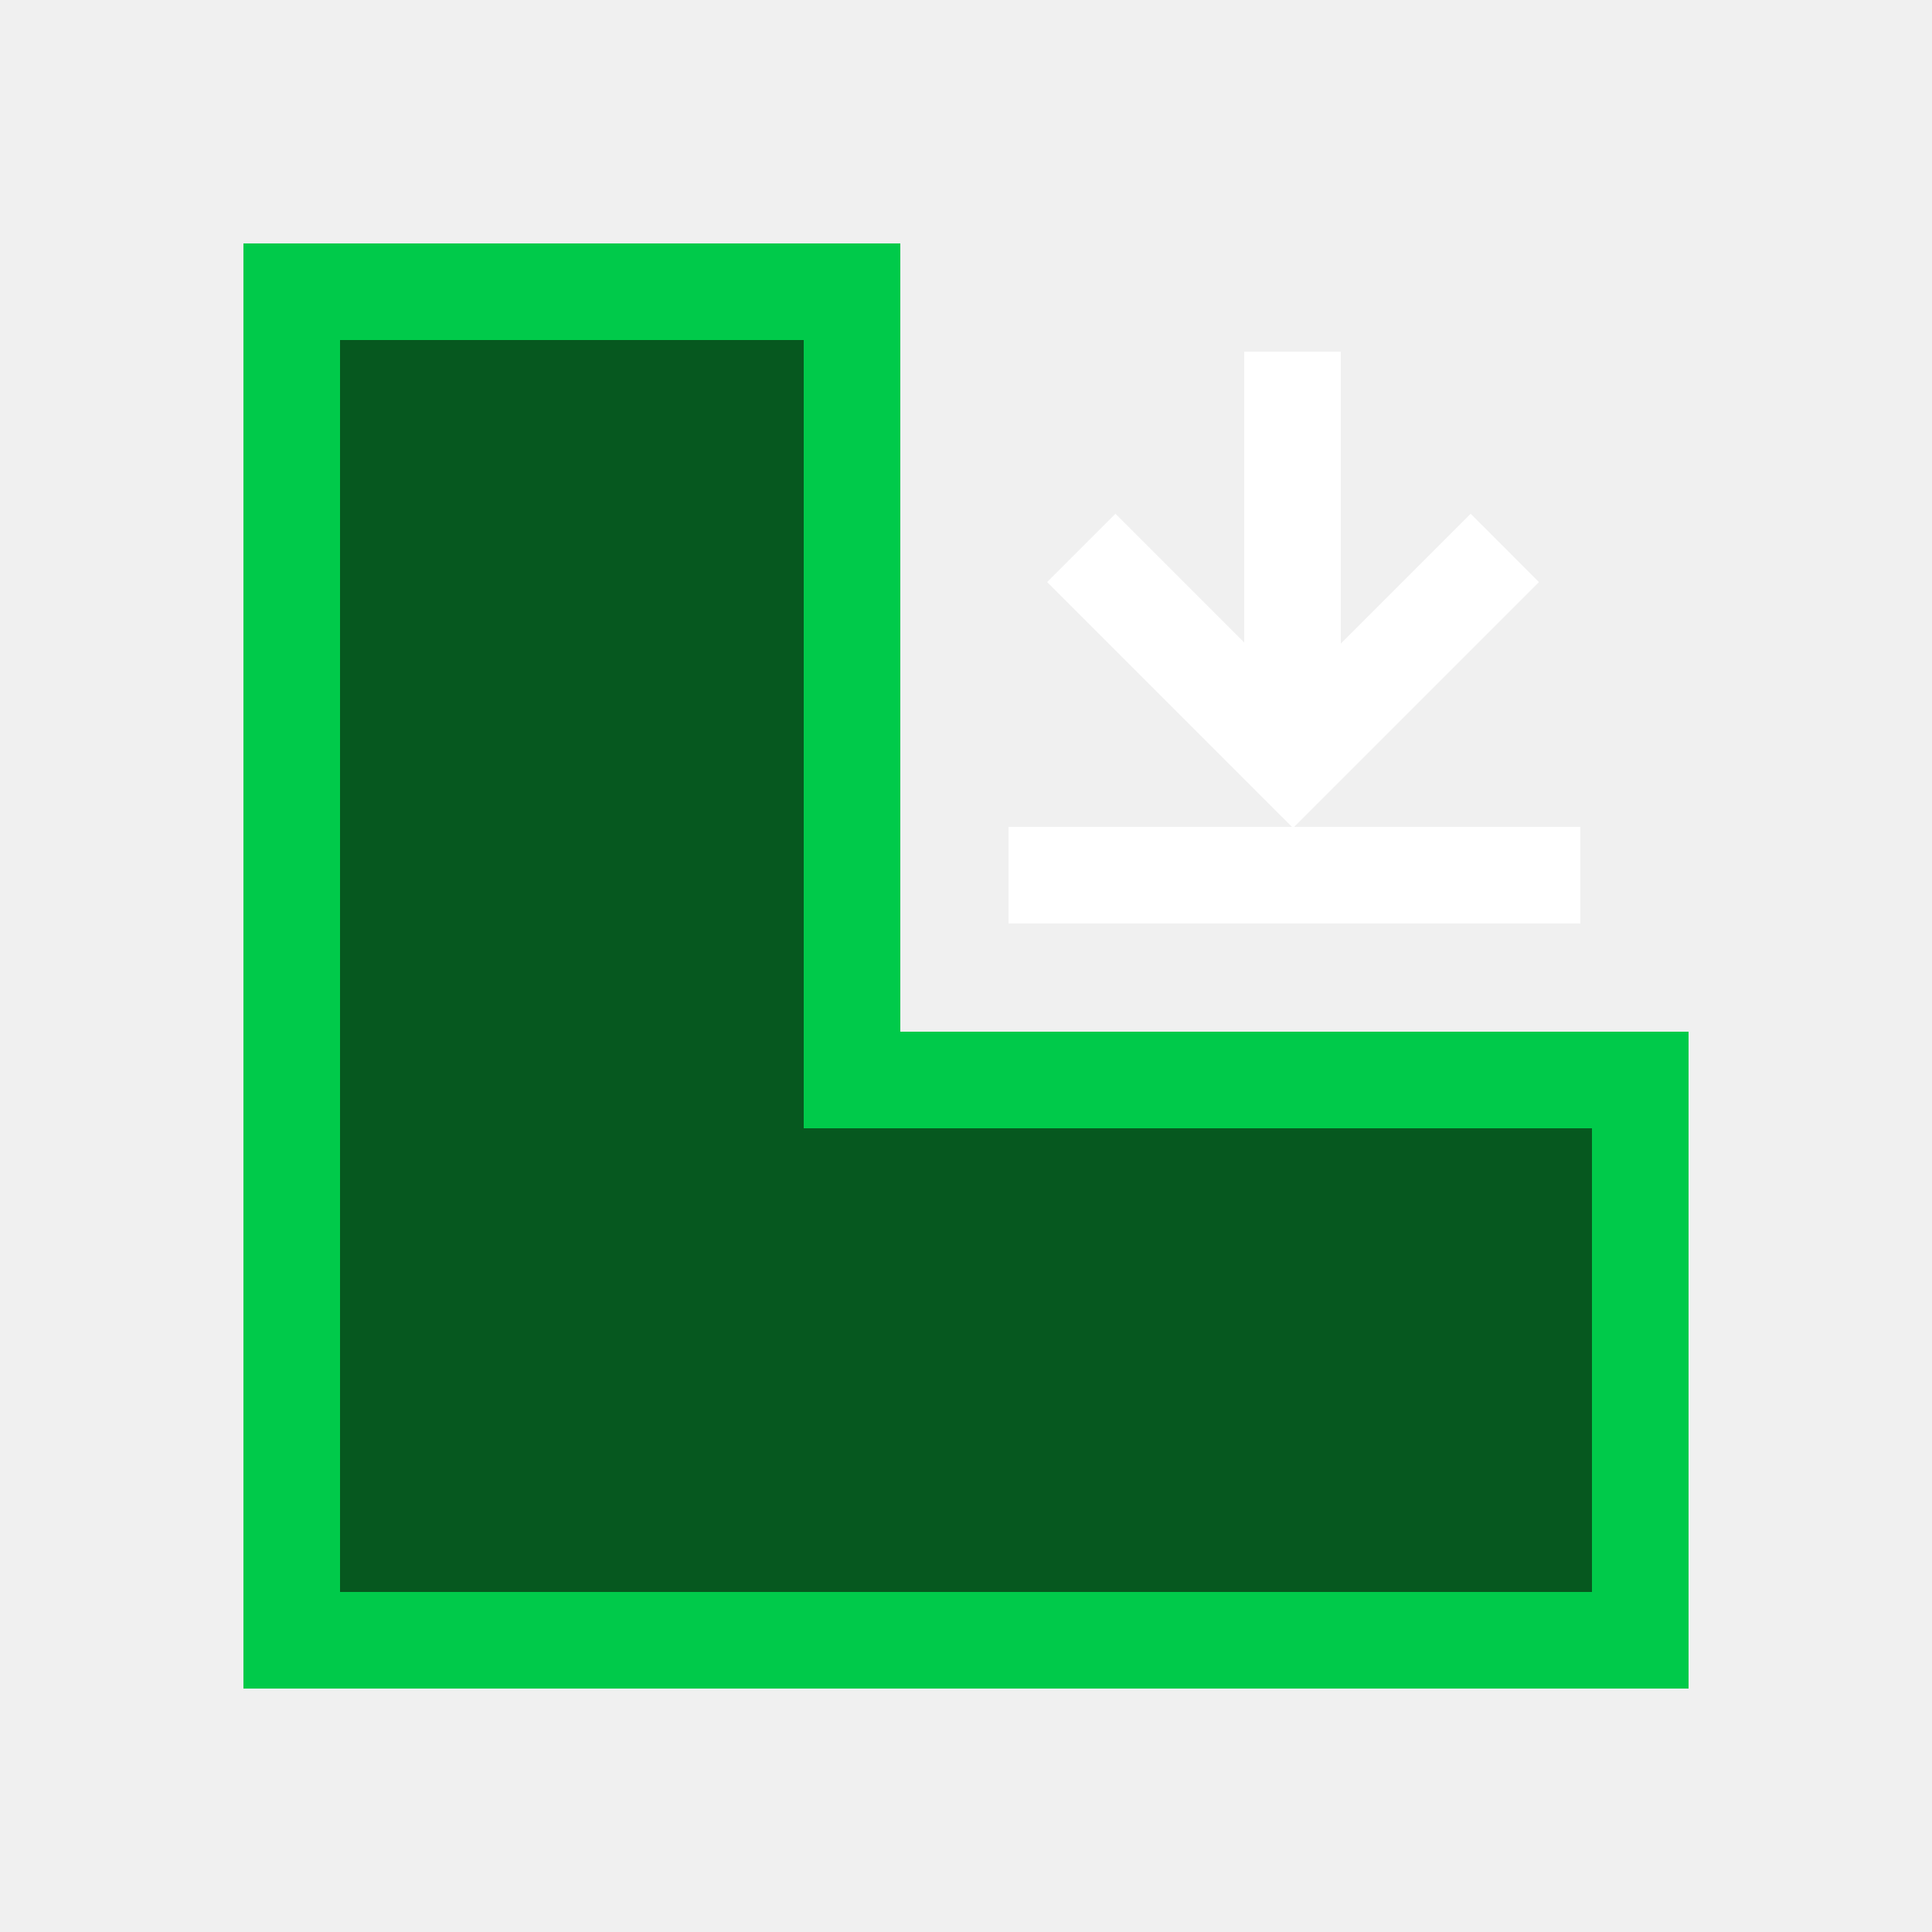
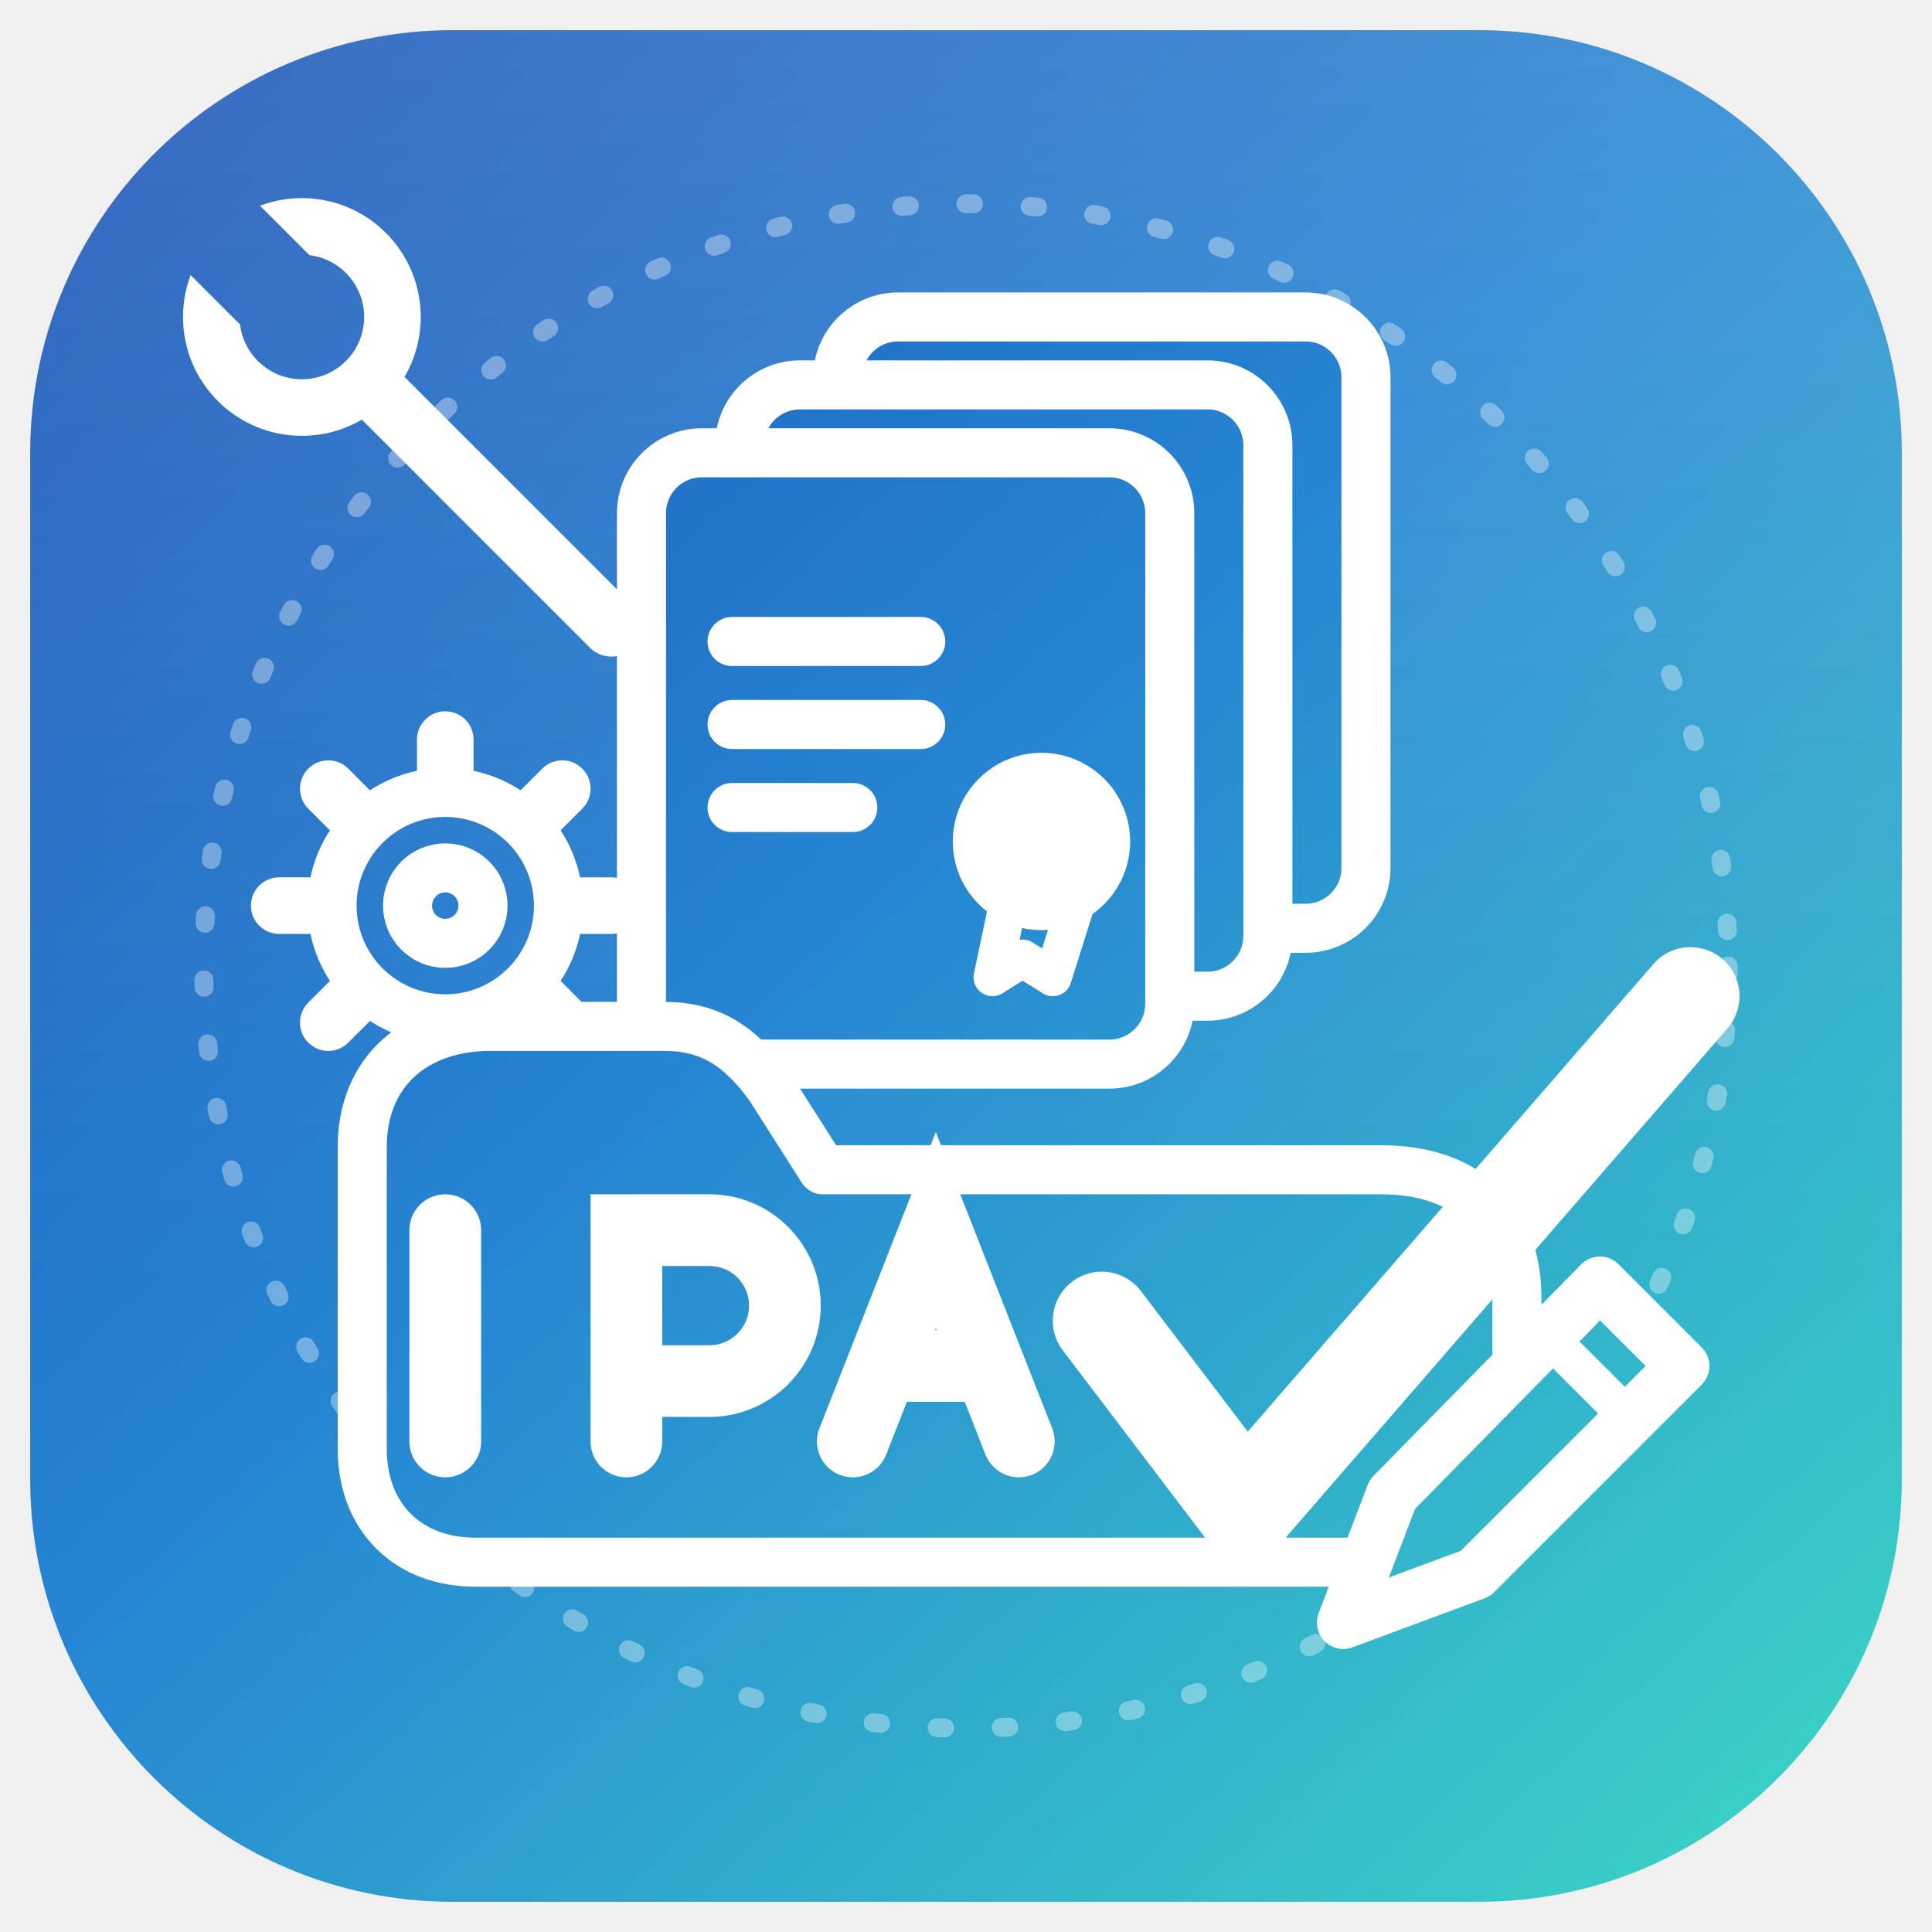
- <svg xmlns="http://www.w3.org/2000/svg" width="500" height="500" viewBox="0 0 500 500" fill="none">
-   <path d="M220.5 75.5V279.5H424.5V424.5H75.5V75.5H220.5Z" fill="#06581F" stroke="#00CA4A" stroke-width="25" />
-   <path d="M347 166.563L380.602 132.962L398.279 150.64L334.919 214H409V239H261V214H334.36L271 150.64L288.678 132.962L322 166.284V91H347V166.563Z" fill="white" />
+ <svg xmlns="http://www.w3.org/2000/svg" width="512" height="512" viewBox="0 0 512 512" fill="none">
+   <defs>
+     <linearGradient id="bg" x1="40" y1="24" x2="470" y2="492" gradientUnits="userSpaceOnUse">
+       <stop offset="0" stop-color="#1a56b8" />
+       <stop offset="0.45" stop-color="#2685d3" />
+       <stop offset="1" stop-color="#3ad1c6" />
+     </linearGradient>
+     <linearGradient id="gloss" x1="256" y1="8" x2="256" y2="340" gradientUnits="userSpaceOnUse">
+       <stop offset="0" stop-color="#ffffff" stop-opacity="0.14" />
+       <stop offset="1" stop-color="#ffffff" stop-opacity="0" />
+     </linearGradient>
+     <clipPath id="squircle">
+       <rect x="8" y="8" width="496" height="496" rx="112" />
+     </clipPath>
+     <mask id="jaw">
+       <rect width="512" height="512" fill="#000000" />
+       <circle cx="80" cy="84" r="24" stroke="#ffffff" stroke-width="15" fill="none" />
+       <rect x="80" y="71" width="62" height="26" fill="#000000" transform="rotate(225 80 84)" />
+     </mask>
+   </defs>
+   <rect x="8" y="8" width="496" height="496" rx="112" fill="url(#bg)" />
+   <rect x="8" y="8" width="496" height="496" rx="112" fill="url(#gloss)" />
+   <g clip-path="url(#squircle)">
+     <circle cx="256" cy="256" r="202" stroke="#ffffff" stroke-opacity="0.35" stroke-width="5" stroke-linecap="round" stroke-dasharray="2 15" />
+   </g>
+   <g stroke="#ffffff" stroke-width="13" stroke-linecap="round" stroke-linejoin="round" fill="none">
+     <rect x="0" y="0" width="512" height="512" fill="#ffffff" mask="url(#jaw)" stroke="none" />
+     <path d="M 98 102 L 162 166" stroke-width="16" />
+     <circle cx="118" cy="240" r="30" />
+     <circle cx="118" cy="240" r="10" />
+     <path d="M 118 206 L 118 196" stroke-width="15" />
+     <path d="M 118 274 L 118 284" stroke-width="15" />
+     <path d="M 84 240 L 74 240" stroke-width="15" />
+     <path d="M 152 240 L 162 240" stroke-width="15" />
+     <path d="M 94 216 L 87 209" stroke-width="15" />
+     <path d="M 142 264 L 149 271" stroke-width="15" />
+     <path d="M 94 264 L 87 271" stroke-width="15" />
+     <path d="M 142 216 L 149 209" stroke-width="15" />
+     <rect x="222" y="84" width="140" height="162" rx="16" fill="url(#bg)" />
+     <rect x="196" y="102" width="140" height="162" rx="16" fill="url(#bg)" />
+     <rect x="170" y="120" width="140" height="162" rx="16" fill="url(#bg)" />
+     <path d="M 194 170 L 244 170" />
+     <path d="M 194 192 L 244 192" />
+     <path d="M 194 214 L 226 214" />
+     <circle cx="276" cy="223" r="17" />
+     <circle cx="276" cy="223" r="6.5" />
+     <path d="M 267 240 L 263 259 L 271 254 L 279 259 L 285 240" stroke-width="10" />
+     <path d="M 96 304 C 96 284 110 272 130 272 L 176 272 C 188 272 196 277 204 288 L 218 310 L 366 310 C 389 310 402 323 402 344 L 402 384 C 402 402 390 414 372 414 L 126 414 C 108 414 96 402 96 384 Z" fill="url(#bg)" />
+     <path d="M 292 350 L 330 400 L 448 264" stroke-width="26" />
+     <path d="M 391 417 L 446 362 L 424 340 L 369 396 L 356 430 Z" stroke-width="14" fill="url(#bg)" />
+     <path d="M 432 376 L 410 354" stroke-width="10" />
+   </g>
+   <g stroke="#ffffff" stroke-width="19" stroke-linecap="round" fill="none">
+     <path d="M 118 326 L 118 382" />
+     <path d="M 166 382 L 166 326 L 188 326 A 20 20 0 0 1 188 366 L 166 366" />
+     <path d="M 226 382 L 248 326 L 270 382" />
+     <path d="M 235 362 L 261 362" />
+   </g>
</svg>
